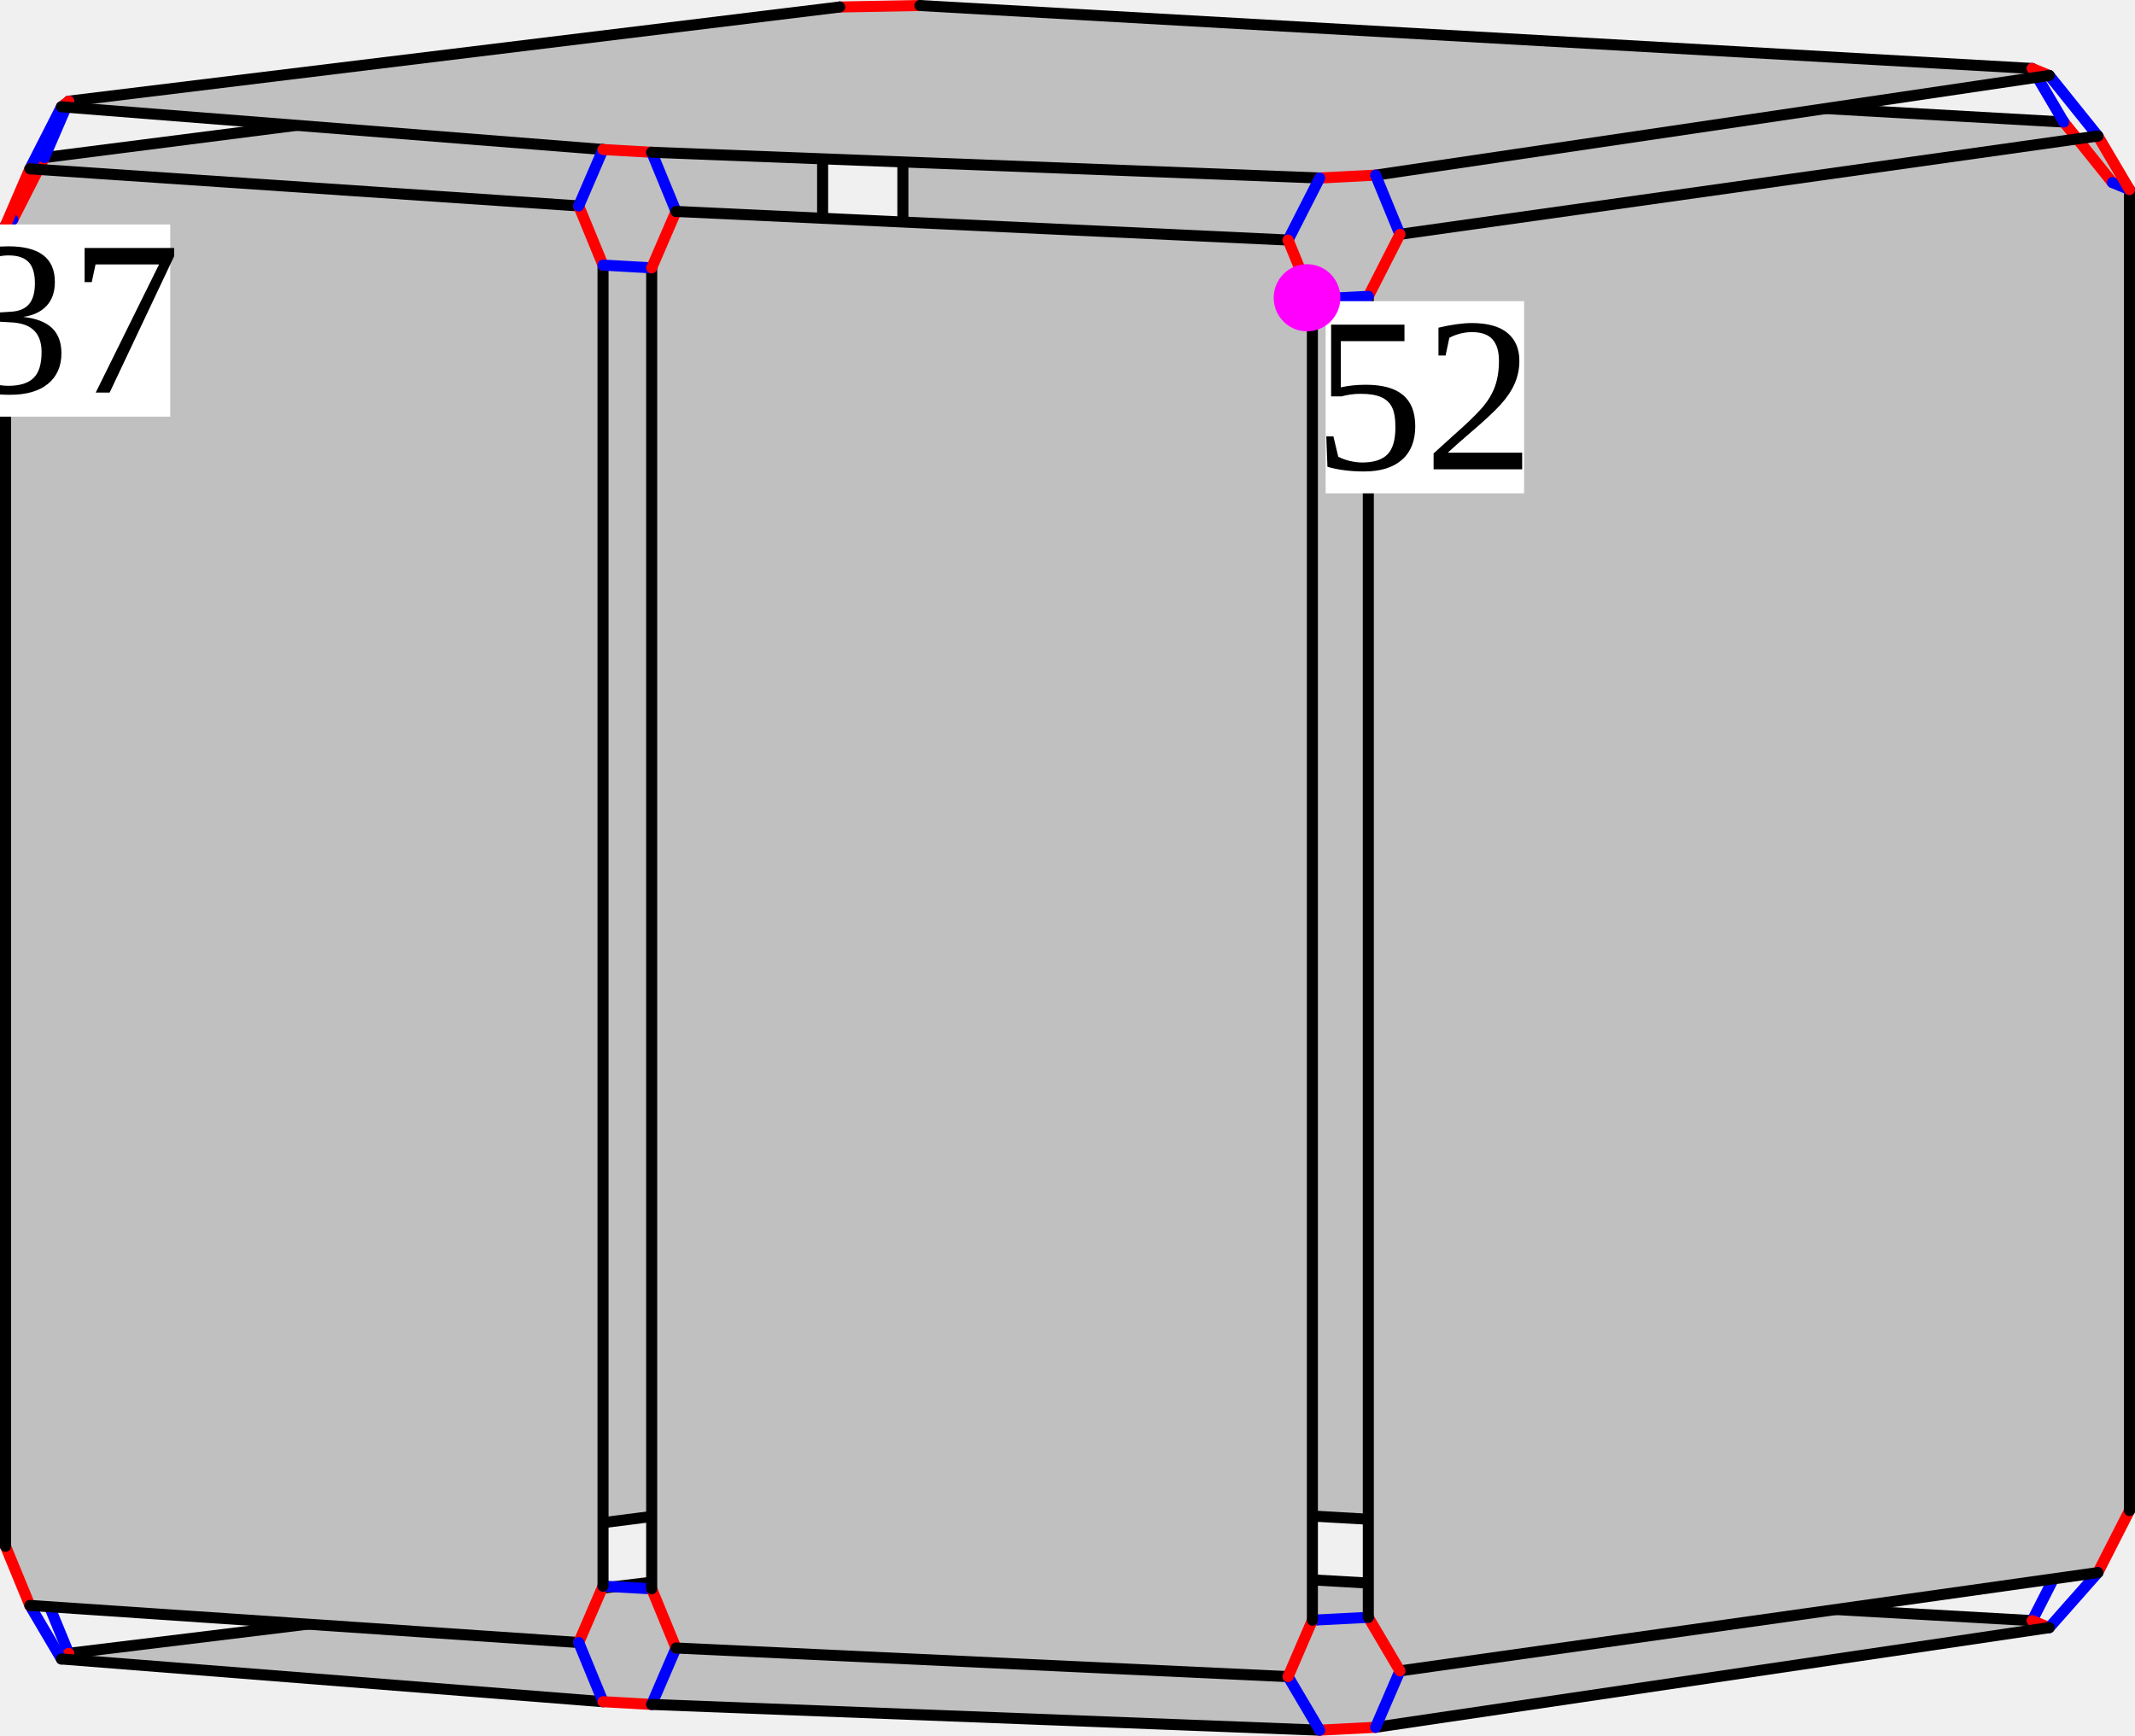
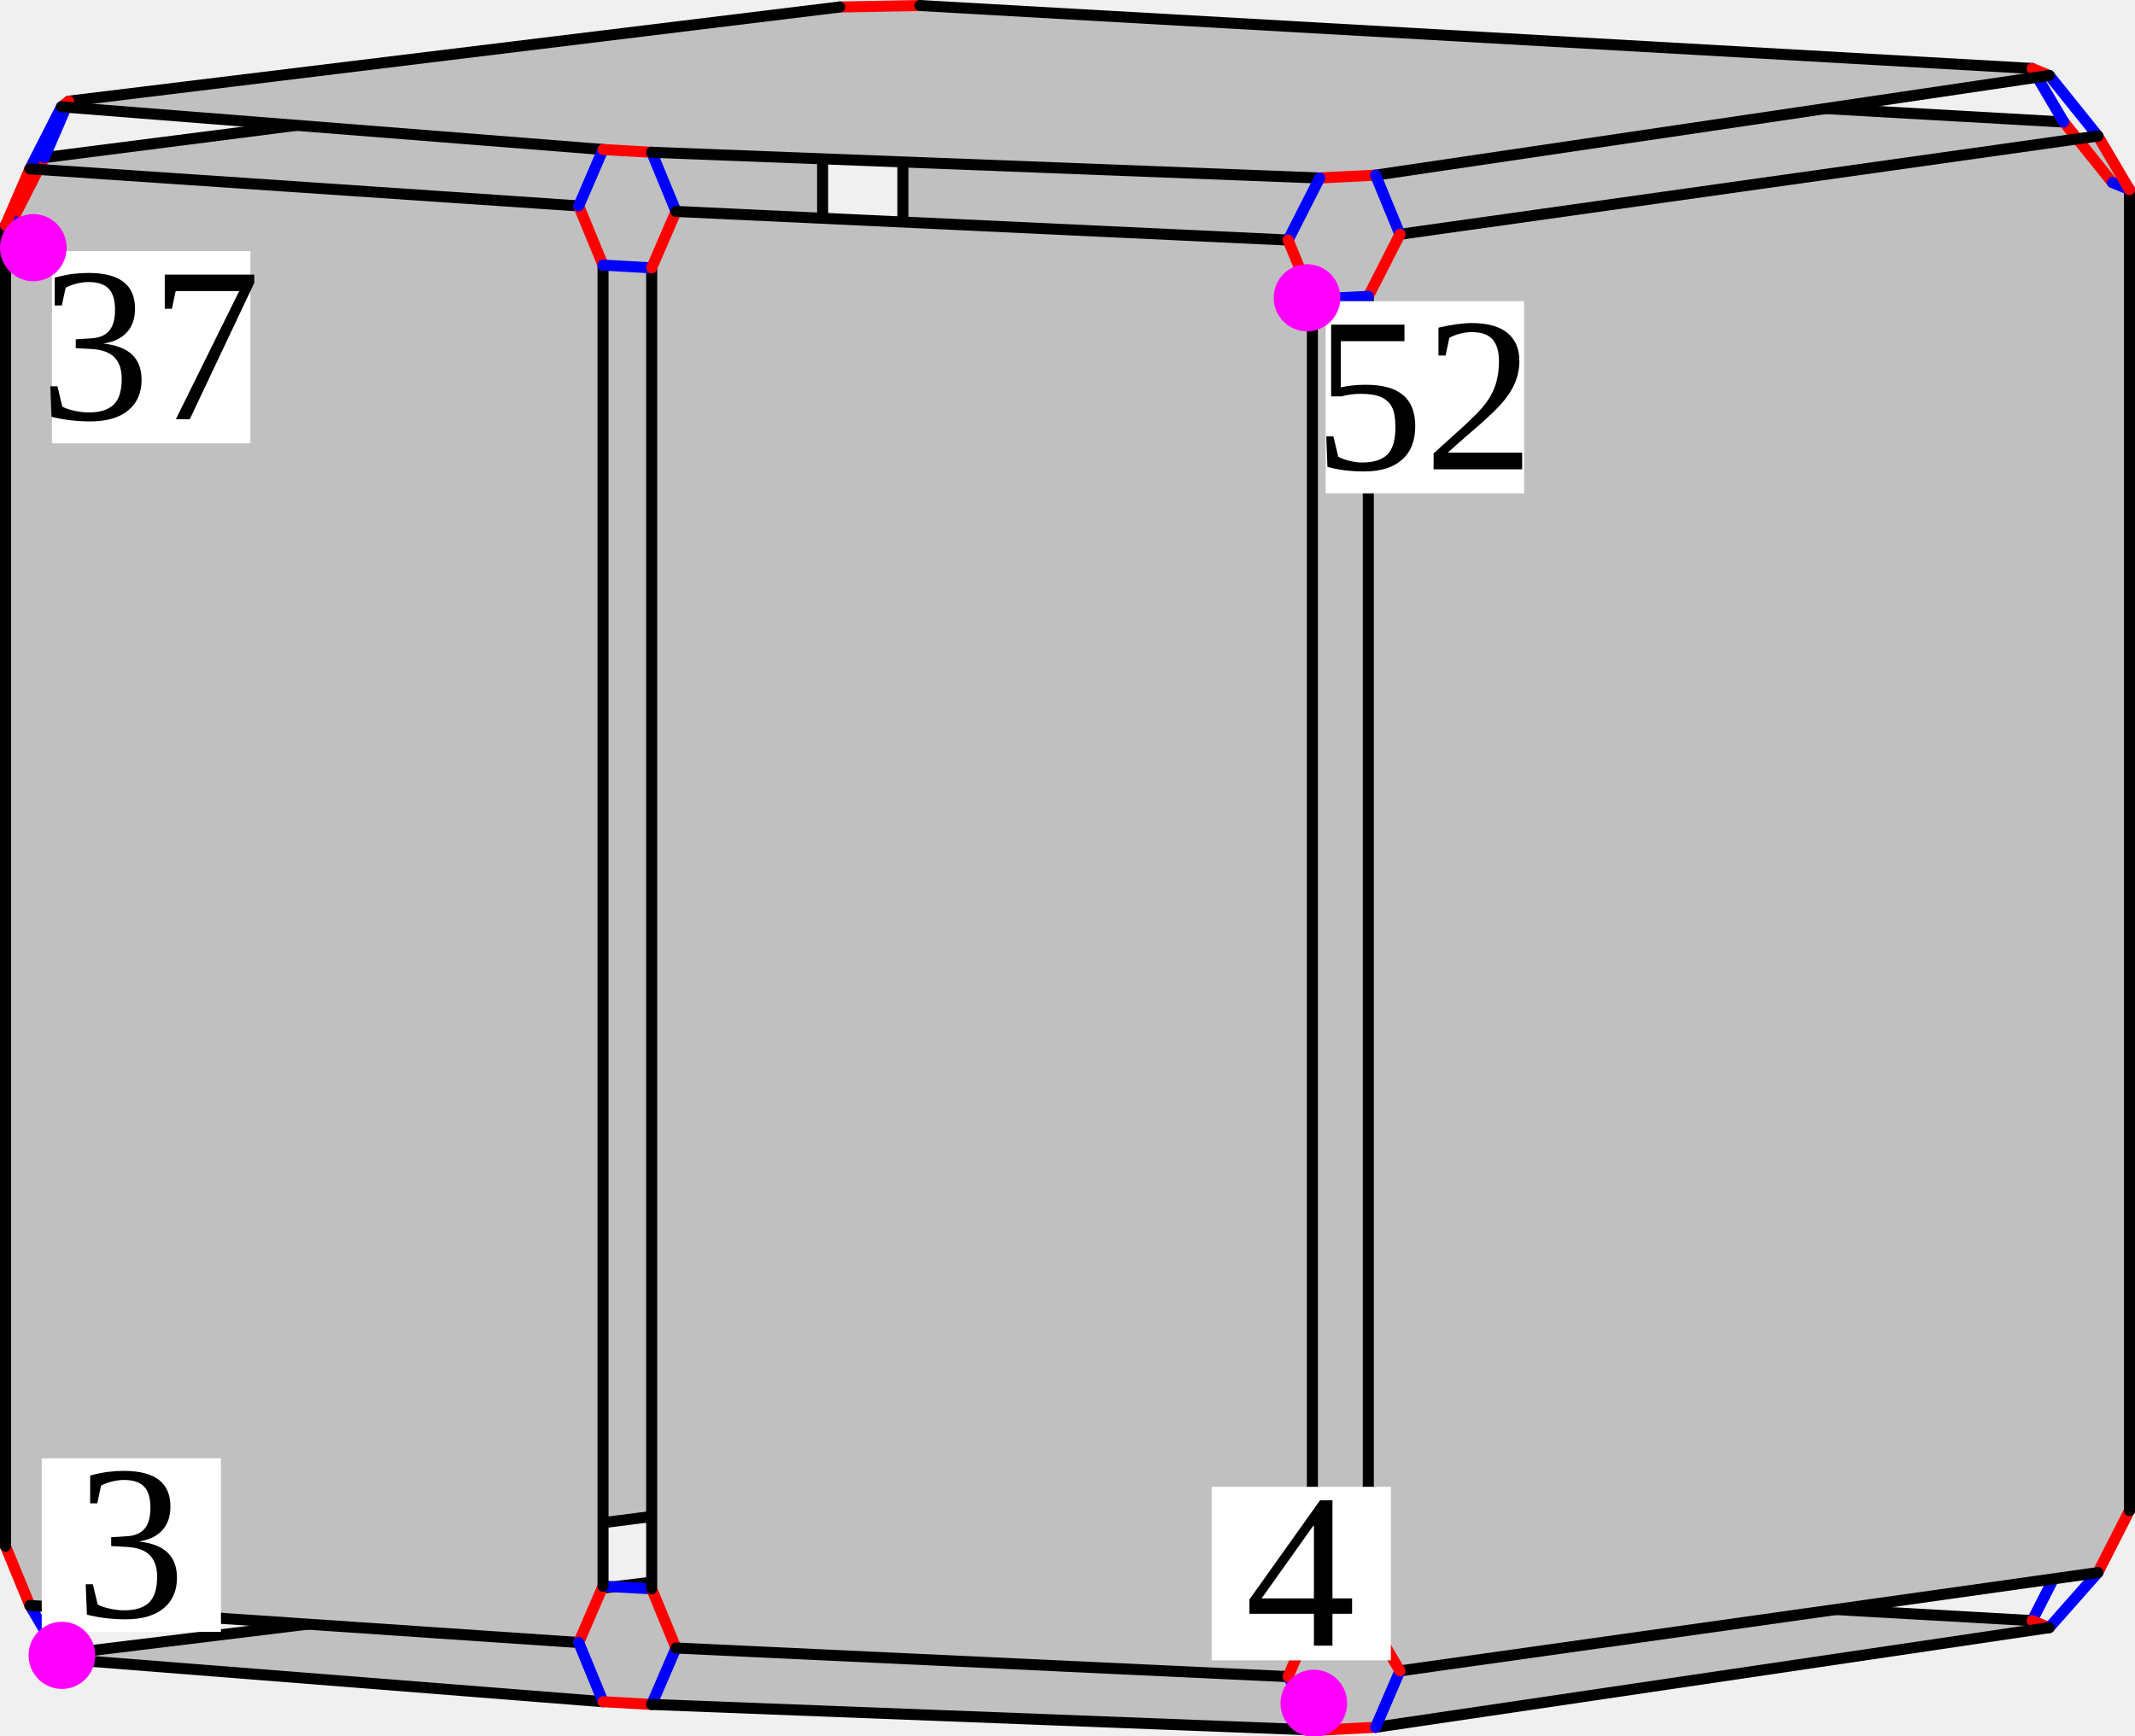
<svg xmlns="http://www.w3.org/2000/svg" version="1.1" id="svg1" width="773.151" height="628.615" viewBox="0 0 773.151 628.615">
  <defs id="defs1" />
  <g id="g1">
    <path id="path1" d="M 560.516,423.359 258.434,406.262 245.219,389.816 V 30.996 L 258.434,16.047 560.516,33.145 573.73,49.59 v 358.82 z" style="fill:#c0c0c0;fill-opacity:1;fill-rule:nonzero;stroke:none" transform="scale(1.333333)" />
    <path id="path2" d="m 245.219,389.816 13.215,16.446" style="fill:none;stroke:#ff0000;stroke-width:3;stroke-linecap:round;stroke-linejoin:round;stroke-miterlimit:4;stroke-dasharray:none;stroke-opacity:1" transform="scale(1.333333)" />
    <path id="path3" d="m 245.219,389.816 -21.797,0.403" style="fill:none;stroke:#0000ff;stroke-width:3;stroke-linecap:round;stroke-linejoin:round;stroke-miterlimit:4;stroke-dasharray:none;stroke-opacity:1" transform="scale(1.333333)" />
    <path id="path4" d="M 245.219,389.816 V 30.996" style="fill:none;stroke:#000000;stroke-width:3;stroke-linecap:round;stroke-linejoin:round;stroke-miterlimit:4;stroke-dasharray:none;stroke-opacity:1" transform="scale(1.333333)" />
    <path id="path5" d="M 12.055,433.023 214.84,407.07 223.422,390.219 V 31.398 L 214.84,16.852 12.055,42.809 3.473,59.656 V 418.48 Z" style="fill:#c0c0c0;fill-opacity:1;fill-rule:nonzero;stroke:none" transform="scale(1.333333)" />
    <path id="path6" d="M 223.422,390.219 214.84,407.07" style="fill:none;stroke:#ff0000;stroke-width:3;stroke-linecap:round;stroke-linejoin:round;stroke-miterlimit:4;stroke-dasharray:none;stroke-opacity:1" transform="scale(1.333333)" />
    <path id="path7" d="M 223.422,390.219 V 31.398" style="fill:none;stroke:#000000;stroke-width:3;stroke-linecap:round;stroke-linejoin:round;stroke-miterlimit:4;stroke-dasharray:none;stroke-opacity:1" transform="scale(1.333333)" />
    <path id="path8" d="m 258.434,406.262 -8.582,16.847" style="fill:none;stroke:#0000ff;stroke-width:3;stroke-linecap:round;stroke-linejoin:round;stroke-miterlimit:4;stroke-dasharray:none;stroke-opacity:1" transform="scale(1.333333)" />
    <path id="path9" d="m 258.434,406.262 302.082,17.097" style="fill:none;stroke:#000000;stroke-width:3;stroke-linecap:round;stroke-linejoin:round;stroke-miterlimit:4;stroke-dasharray:none;stroke-opacity:1" transform="scale(1.333333)" />
    <path id="path10" d="m 214.84,407.07 13.215,16.446" style="fill:none;stroke:#0000ff;stroke-width:3;stroke-linecap:round;stroke-linejoin:round;stroke-miterlimit:4;stroke-dasharray:none;stroke-opacity:1" transform="scale(1.333333)" />
    <path id="path11" d="M 214.84,407.07 12.055,433.023" style="fill:none;stroke:#000000;stroke-width:3;stroke-linecap:round;stroke-linejoin:round;stroke-miterlimit:4;stroke-dasharray:none;stroke-opacity:1" transform="scale(1.333333)" />
    <path id="path12" d="m 163.781,462.223 -147.093,-11.602 1.976,-1.527 209.391,-25.578 21.797,-0.407 302.082,17.098 4.632,1.902 -182.961,27.075 -15.187,0.777 -181.422,-6.992 z" style="fill:#c0c0c0;fill-opacity:1;fill-rule:nonzero;stroke:none" transform="scale(1.333333)" />
    <path id="path13" d="m 249.852,423.109 -21.797,0.407" style="fill:none;stroke:#ff0000;stroke-width:3;stroke-linecap:round;stroke-linejoin:round;stroke-miterlimit:4;stroke-dasharray:none;stroke-opacity:1" transform="scale(1.333333)" />
    <path id="path14" d="m 249.852,423.109 302.082,17.098" style="fill:none;stroke:#000000;stroke-width:3;stroke-linecap:round;stroke-linejoin:round;stroke-miterlimit:4;stroke-dasharray:none;stroke-opacity:1" transform="scale(1.333333)" />
    <path id="path15" d="M 228.055,423.516 18.664,449.094" style="fill:none;stroke:#000000;stroke-width:3;stroke-linecap:round;stroke-linejoin:round;stroke-miterlimit:4;stroke-dasharray:none;stroke-opacity:1" transform="scale(1.333333)" />
    <path id="path16" d="M 245.219,30.996 258.434,16.047" style="fill:none;stroke:#ff0000;stroke-width:3;stroke-linecap:round;stroke-linejoin:round;stroke-miterlimit:4;stroke-dasharray:none;stroke-opacity:1" transform="scale(1.333333)" />
    <path id="path17" d="m 245.219,30.996 -21.797,0.402" style="fill:none;stroke:#0000ff;stroke-width:3;stroke-linecap:round;stroke-linejoin:round;stroke-miterlimit:4;stroke-dasharray:none;stroke-opacity:1" transform="scale(1.333333)" />
    <path id="path18" d="M 223.422,31.398 214.84,16.852" style="fill:none;stroke:#ff0000;stroke-width:3;stroke-linecap:round;stroke-linejoin:round;stroke-miterlimit:4;stroke-dasharray:none;stroke-opacity:1" transform="scale(1.333333)" />
    <path id="path19" d="M 258.434,16.047 249.852,1.5" style="fill:none;stroke:#0000ff;stroke-width:3;stroke-linecap:round;stroke-linejoin:round;stroke-miterlimit:4;stroke-dasharray:none;stroke-opacity:1" transform="scale(1.333333)" />
    <path id="path20" d="M 258.434,16.047 560.516,33.145" style="fill:none;stroke:#000000;stroke-width:3;stroke-linecap:round;stroke-linejoin:round;stroke-miterlimit:4;stroke-dasharray:none;stroke-opacity:1" transform="scale(1.333333)" />
    <path id="path21" d="M 214.84,16.852 228.055,1.902" style="fill:none;stroke:#0000ff;stroke-width:3;stroke-linecap:round;stroke-linejoin:round;stroke-miterlimit:4;stroke-dasharray:none;stroke-opacity:1" transform="scale(1.333333)" />
    <path id="path22" d="M 214.84,16.852 12.055,42.809" style="fill:none;stroke:#000000;stroke-width:3;stroke-linecap:round;stroke-linejoin:round;stroke-miterlimit:4;stroke-dasharray:none;stroke-opacity:1" transform="scale(1.333333)" />
    <path id="path23" d="M 163.781,40.609 16.688,29.012 18.664,27.484 228.055,1.902 249.852,1.5 l 302.082,17.098 4.632,1.898 -182.961,27.078 -15.187,0.778 -181.422,-6.993 z" style="fill:#c0c0c0;fill-opacity:1;fill-rule:nonzero;stroke:none" transform="scale(1.333333)" />
    <path id="path24" d="M 249.852,1.5 228.055,1.902" style="fill:none;stroke:#ff0000;stroke-width:3;stroke-linecap:round;stroke-linejoin:round;stroke-miterlimit:4;stroke-dasharray:none;stroke-opacity:1" transform="scale(1.333333)" />
    <path id="path25" d="M 249.852,1.5 551.934,18.598" style="fill:none;stroke:#000000;stroke-width:3;stroke-linecap:round;stroke-linejoin:round;stroke-miterlimit:4;stroke-dasharray:none;stroke-opacity:1" transform="scale(1.333333)" />
    <path id="path26" d="M 228.055,1.902 18.664,27.484" style="fill:none;stroke:#000000;stroke-width:3;stroke-linecap:round;stroke-linejoin:round;stroke-miterlimit:4;stroke-dasharray:none;stroke-opacity:1" transform="scale(1.333333)" />
    <path id="path27" d="M 560.516,423.359 573.73,408.41" style="fill:none;stroke:#ff0000;stroke-width:3;stroke-linecap:round;stroke-linejoin:round;stroke-miterlimit:4;stroke-dasharray:none;stroke-opacity:1" transform="scale(1.333333)" />
    <path id="path28" d="m 560.516,423.359 -8.582,16.848" style="fill:none;stroke:#0000ff;stroke-width:3;stroke-linecap:round;stroke-linejoin:round;stroke-miterlimit:4;stroke-dasharray:none;stroke-opacity:1" transform="scale(1.333333)" />
    <path id="path29" d="m 573.73,408.41 4.633,1.899" style="fill:none;stroke:#0000ff;stroke-width:3;stroke-linecap:round;stroke-linejoin:round;stroke-miterlimit:4;stroke-dasharray:none;stroke-opacity:1" transform="scale(1.333333)" />
    <path id="path30" d="M 573.73,408.41 V 49.59" style="fill:none;stroke:#000000;stroke-width:3;stroke-linecap:round;stroke-linejoin:round;stroke-miterlimit:4;stroke-dasharray:none;stroke-opacity:1" transform="scale(1.333333)" />
    <path id="path31" d="m 551.934,440.207 4.632,1.902" style="fill:none;stroke:#ff0000;stroke-width:3;stroke-linecap:round;stroke-linejoin:round;stroke-miterlimit:4;stroke-dasharray:none;stroke-opacity:1" transform="scale(1.333333)" />
    <path id="path32" d="m 380.215,453.863 189.566,-26.703 8.582,-16.851 V 51.488 l -8.582,-14.547 -189.566,26.704 -8.582,16.847 v 358.824 z" style="fill:#c0c0c0;fill-opacity:1;fill-rule:nonzero;stroke:none" transform="scale(1.333333)" />
    <path id="path33" d="m 578.363,410.309 -8.582,16.851" style="fill:none;stroke:#ff0000;stroke-width:3;stroke-linecap:round;stroke-linejoin:round;stroke-miterlimit:4;stroke-dasharray:none;stroke-opacity:1" transform="scale(1.333333)" />
    <path id="path34" d="M 578.363,410.309 V 51.488" style="fill:none;stroke:#000000;stroke-width:3;stroke-linecap:round;stroke-linejoin:round;stroke-miterlimit:4;stroke-dasharray:none;stroke-opacity:1" transform="scale(1.333333)" />
    <path id="path35" d="M 556.566,442.109 569.781,427.16" style="fill:none;stroke:#0000ff;stroke-width:3;stroke-linecap:round;stroke-linejoin:round;stroke-miterlimit:4;stroke-dasharray:none;stroke-opacity:1" transform="scale(1.333333)" />
    <path id="path36" d="M 556.566,442.109 373.605,469.184" style="fill:none;stroke:#000000;stroke-width:3;stroke-linecap:round;stroke-linejoin:round;stroke-miterlimit:4;stroke-dasharray:none;stroke-opacity:1" transform="scale(1.333333)" />
    <path id="path37" d="M 560.516,33.145 573.73,49.59" style="fill:none;stroke:#ff0000;stroke-width:3;stroke-linecap:round;stroke-linejoin:round;stroke-miterlimit:4;stroke-dasharray:none;stroke-opacity:1" transform="scale(1.333333)" />
    <path id="path38" d="M 560.516,33.145 551.934,18.598" style="fill:none;stroke:#0000ff;stroke-width:3;stroke-linecap:round;stroke-linejoin:round;stroke-miterlimit:4;stroke-dasharray:none;stroke-opacity:1" transform="scale(1.333333)" />
    <path id="path39" d="m 573.73,49.59 4.633,1.898" style="fill:none;stroke:#0000ff;stroke-width:3;stroke-linecap:round;stroke-linejoin:round;stroke-miterlimit:4;stroke-dasharray:none;stroke-opacity:1" transform="scale(1.333333)" />
    <path id="path40" d="M 569.781,427.16 380.215,453.863" style="fill:none;stroke:#000000;stroke-width:3;stroke-linecap:round;stroke-linejoin:round;stroke-miterlimit:4;stroke-dasharray:none;stroke-opacity:1" transform="scale(1.333333)" />
    <path id="path41" d="m 551.934,18.598 4.632,1.898" style="fill:none;stroke:#ff0000;stroke-width:3;stroke-linecap:round;stroke-linejoin:round;stroke-miterlimit:4;stroke-dasharray:none;stroke-opacity:1" transform="scale(1.333333)" />
    <path id="path42" d="M 578.363,51.488 569.781,36.941" style="fill:none;stroke:#ff0000;stroke-width:3;stroke-linecap:round;stroke-linejoin:round;stroke-miterlimit:4;stroke-dasharray:none;stroke-opacity:1" transform="scale(1.333333)" />
    <path id="path43" d="m 556.566,20.496 13.215,16.445" style="fill:none;stroke:#0000ff;stroke-width:3;stroke-linecap:round;stroke-linejoin:round;stroke-miterlimit:4;stroke-dasharray:none;stroke-opacity:1" transform="scale(1.333333)" />
    <path id="path44" d="M 556.566,20.496 373.605,47.574" style="fill:none;stroke:#000000;stroke-width:3;stroke-linecap:round;stroke-linejoin:round;stroke-miterlimit:4;stroke-dasharray:none;stroke-opacity:1" transform="scale(1.333333)" />
    <path id="path45" d="M 569.781,36.941 380.215,63.645" style="fill:none;stroke:#000000;stroke-width:3;stroke-linecap:round;stroke-linejoin:round;stroke-miterlimit:4;stroke-dasharray:none;stroke-opacity:1" transform="scale(1.333333)" />
    <path id="path46" d="M 12.055,433.023 3.473,418.48" style="fill:none;stroke:#ff0000;stroke-width:3;stroke-linecap:round;stroke-linejoin:round;stroke-miterlimit:4;stroke-dasharray:none;stroke-opacity:1" transform="scale(1.333333)" />
    <path id="path47" d="m 12.055,433.023 6.609,16.071" style="fill:none;stroke:#0000ff;stroke-width:3;stroke-linecap:round;stroke-linejoin:round;stroke-miterlimit:4;stroke-dasharray:none;stroke-opacity:1" transform="scale(1.333333)" />
    <path id="path48" d="m 18.664,449.094 -1.976,1.527" style="fill:none;stroke:#ff0000;stroke-width:3;stroke-linecap:round;stroke-linejoin:round;stroke-miterlimit:4;stroke-dasharray:none;stroke-opacity:1" transform="scale(1.333333)" />
    <path id="path49" d="M 3.473,418.48 1.5,420.004" style="fill:none;stroke:#0000ff;stroke-width:3;stroke-linecap:round;stroke-linejoin:round;stroke-miterlimit:4;stroke-dasharray:none;stroke-opacity:1" transform="scale(1.333333)" />
    <path id="path50" d="M 3.473,418.48 V 59.656" style="fill:none;stroke:#000000;stroke-width:3;stroke-linecap:round;stroke-linejoin:round;stroke-miterlimit:4;stroke-dasharray:none;stroke-opacity:1" transform="scale(1.333333)" />
    <path id="path51" d="M 16.688,450.621 8.109,436.074" style="fill:none;stroke:#0000ff;stroke-width:3;stroke-linecap:round;stroke-linejoin:round;stroke-miterlimit:4;stroke-dasharray:none;stroke-opacity:1" transform="scale(1.333333)" />
    <path id="path52" d="m 16.688,450.621 147.093,11.602" style="fill:none;stroke:#000000;stroke-width:3;stroke-linecap:round;stroke-linejoin:round;stroke-miterlimit:4;stroke-dasharray:none;stroke-opacity:1" transform="scale(1.333333)" />
    <path id="path53" d="M 157.176,446.148 8.109,436.074 1.5,420.004 V 61.184 l 6.609,-15.325 149.067,10.075 6.605,16.07 v 358.824 z" style="fill:#c0c0c0;fill-opacity:1;fill-rule:nonzero;stroke:none" transform="scale(1.333333)" />
    <path id="path54" d="m 1.5,420.004 6.609,16.07" style="fill:none;stroke:#ff0000;stroke-width:3;stroke-linecap:round;stroke-linejoin:round;stroke-miterlimit:4;stroke-dasharray:none;stroke-opacity:1" transform="scale(1.333333)" />
    <path id="path55" d="M 1.5,420.004 V 61.184" style="fill:none;stroke:#000000;stroke-width:3;stroke-linecap:round;stroke-linejoin:round;stroke-miterlimit:4;stroke-dasharray:none;stroke-opacity:1" transform="scale(1.333333)" />
    <path id="path56" d="M 12.055,42.809 3.473,59.656" style="fill:none;stroke:#ff0000;stroke-width:3;stroke-linecap:round;stroke-linejoin:round;stroke-miterlimit:4;stroke-dasharray:none;stroke-opacity:1" transform="scale(1.333333)" />
    <path id="path57" d="M 12.055,42.809 18.664,27.484" style="fill:none;stroke:#0000ff;stroke-width:3;stroke-linecap:round;stroke-linejoin:round;stroke-miterlimit:4;stroke-dasharray:none;stroke-opacity:1" transform="scale(1.333333)" />
    <path id="path58" d="m 8.109,436.074 149.067,10.074" style="fill:none;stroke:#000000;stroke-width:3;stroke-linecap:round;stroke-linejoin:round;stroke-miterlimit:4;stroke-dasharray:none;stroke-opacity:1" transform="scale(1.333333)" />
    <path id="path59" d="m 18.664,27.484 -1.976,1.528" style="fill:none;stroke:#ff0000;stroke-width:3;stroke-linecap:round;stroke-linejoin:round;stroke-miterlimit:4;stroke-dasharray:none;stroke-opacity:1" transform="scale(1.333333)" />
    <path id="path60" d="M 3.473,59.656 1.5,61.184" style="fill:none;stroke:#0000ff;stroke-width:3;stroke-linecap:round;stroke-linejoin:round;stroke-miterlimit:4;stroke-dasharray:none;stroke-opacity:1" transform="scale(1.333333)" />
    <path id="path61" d="M 16.688,29.012 8.109,45.859" style="fill:none;stroke:#0000ff;stroke-width:3;stroke-linecap:round;stroke-linejoin:round;stroke-miterlimit:4;stroke-dasharray:none;stroke-opacity:1" transform="scale(1.333333)" />
    <path id="path62" d="M 16.688,29.012 163.781,40.609" style="fill:none;stroke:#000000;stroke-width:3;stroke-linecap:round;stroke-linejoin:round;stroke-miterlimit:4;stroke-dasharray:none;stroke-opacity:1" transform="scale(1.333333)" />
    <path id="path63" d="M 1.5,61.184 8.109,45.859" style="fill:none;stroke:#ff0000;stroke-width:3;stroke-linecap:round;stroke-linejoin:round;stroke-miterlimit:4;stroke-dasharray:none;stroke-opacity:1" transform="scale(1.333333)" />
    <path id="path64" d="M 8.109,45.859 157.176,55.934" style="fill:none;stroke:#000000;stroke-width:3;stroke-linecap:round;stroke-linejoin:round;stroke-miterlimit:4;stroke-dasharray:none;stroke-opacity:1" transform="scale(1.333333)" />
    <path id="path65" d="m 157.176,446.148 6.605,-15.32" style="fill:none;stroke:#ff0000;stroke-width:3;stroke-linecap:round;stroke-linejoin:round;stroke-miterlimit:4;stroke-dasharray:none;stroke-opacity:1" transform="scale(1.333333)" />
    <path id="path66" d="m 157.176,446.148 6.605,16.075" style="fill:none;stroke:#0000ff;stroke-width:3;stroke-linecap:round;stroke-linejoin:round;stroke-miterlimit:4;stroke-dasharray:none;stroke-opacity:1" transform="scale(1.333333)" />
    <path id="path67" d="m 163.781,462.223 13.215,0.746" style="fill:none;stroke:#ff0000;stroke-width:3;stroke-linecap:round;stroke-linejoin:round;stroke-miterlimit:4;stroke-dasharray:none;stroke-opacity:1" transform="scale(1.333333)" />
    <path id="path68" d="m 163.781,430.828 13.215,0.746" style="fill:none;stroke:#0000ff;stroke-width:3;stroke-linecap:round;stroke-linejoin:round;stroke-miterlimit:4;stroke-dasharray:none;stroke-opacity:1" transform="scale(1.333333)" />
    <path id="path69" d="M 163.781,430.828 V 72.004" style="fill:none;stroke:#000000;stroke-width:3;stroke-linecap:round;stroke-linejoin:round;stroke-miterlimit:4;stroke-dasharray:none;stroke-opacity:1" transform="scale(1.333333)" />
    <path id="path70" d="m 176.996,462.969 6.609,-15.324" style="fill:none;stroke:#0000ff;stroke-width:3;stroke-linecap:round;stroke-linejoin:round;stroke-miterlimit:4;stroke-dasharray:none;stroke-opacity:1" transform="scale(1.333333)" />
    <path id="path71" d="m 176.996,462.969 181.422,6.992" style="fill:none;stroke:#000000;stroke-width:3;stroke-linecap:round;stroke-linejoin:round;stroke-miterlimit:4;stroke-dasharray:none;stroke-opacity:1" transform="scale(1.333333)" />
    <path id="path72" d="m 349.836,455.418 -166.231,-7.773 -6.609,-16.071 V 72.754 l 6.609,-15.324 166.231,7.769 6.605,16.074 v 358.821 z" style="fill:#c0c0c0;fill-opacity:1;fill-rule:nonzero;stroke:none" transform="scale(1.333333)" />
    <path id="path73" d="m 176.996,431.574 6.609,16.071" style="fill:none;stroke:#ff0000;stroke-width:3;stroke-linecap:round;stroke-linejoin:round;stroke-miterlimit:4;stroke-dasharray:none;stroke-opacity:1" transform="scale(1.333333)" />
    <path id="path74" d="M 176.996,431.574 V 72.754" style="fill:none;stroke:#000000;stroke-width:3;stroke-linecap:round;stroke-linejoin:round;stroke-miterlimit:4;stroke-dasharray:none;stroke-opacity:1" transform="scale(1.333333)" />
    <path id="path75" d="m 183.605,447.645 166.231,7.773" style="fill:none;stroke:#000000;stroke-width:3;stroke-linecap:round;stroke-linejoin:round;stroke-miterlimit:4;stroke-dasharray:none;stroke-opacity:1" transform="scale(1.333333)" />
    <path id="path76" d="m 157.176,55.934 6.605,16.07" style="fill:none;stroke:#ff0000;stroke-width:3;stroke-linecap:round;stroke-linejoin:round;stroke-miterlimit:4;stroke-dasharray:none;stroke-opacity:1" transform="scale(1.333333)" />
    <path id="path77" d="m 157.176,55.934 6.605,-15.325" style="fill:none;stroke:#0000ff;stroke-width:3;stroke-linecap:round;stroke-linejoin:round;stroke-miterlimit:4;stroke-dasharray:none;stroke-opacity:1" transform="scale(1.333333)" />
    <path id="path78" d="m 163.781,72.004 13.215,0.75" style="fill:none;stroke:#0000ff;stroke-width:3;stroke-linecap:round;stroke-linejoin:round;stroke-miterlimit:4;stroke-dasharray:none;stroke-opacity:1" transform="scale(1.333333)" />
    <path id="path79" d="m 163.781,40.609 13.215,0.75" style="fill:none;stroke:#ff0000;stroke-width:3;stroke-linecap:round;stroke-linejoin:round;stroke-miterlimit:4;stroke-dasharray:none;stroke-opacity:1" transform="scale(1.333333)" />
    <path id="path80" d="M 176.996,72.754 183.605,57.43" style="fill:none;stroke:#ff0000;stroke-width:3;stroke-linecap:round;stroke-linejoin:round;stroke-miterlimit:4;stroke-dasharray:none;stroke-opacity:1" transform="scale(1.333333)" />
    <path id="path81" d="m 176.996,41.359 6.609,16.071" style="fill:none;stroke:#0000ff;stroke-width:3;stroke-linecap:round;stroke-linejoin:round;stroke-miterlimit:4;stroke-dasharray:none;stroke-opacity:1" transform="scale(1.333333)" />
    <path id="path82" d="m 176.996,41.359 181.422,6.993" style="fill:none;stroke:#000000;stroke-width:3;stroke-linecap:round;stroke-linejoin:round;stroke-miterlimit:4;stroke-dasharray:none;stroke-opacity:1" transform="scale(1.333333)" />
    <path id="path83" d="m 183.605,57.43 166.231,7.769" style="fill:none;stroke:#000000;stroke-width:3;stroke-linecap:round;stroke-linejoin:round;stroke-miterlimit:4;stroke-dasharray:none;stroke-opacity:1" transform="scale(1.333333)" />
    <path id="path84" d="m 373.605,469.184 -15.187,0.777" style="fill:none;stroke:#ff0000;stroke-width:3;stroke-linecap:round;stroke-linejoin:round;stroke-miterlimit:4;stroke-dasharray:none;stroke-opacity:1" transform="scale(1.333333)" />
    <path id="path85" d="m 373.605,469.184 6.61,-15.321" style="fill:none;stroke:#0000ff;stroke-width:3;stroke-linecap:round;stroke-linejoin:round;stroke-miterlimit:4;stroke-dasharray:none;stroke-opacity:1" transform="scale(1.333333)" />
    <path id="path86" d="m 380.215,453.863 -8.582,-14.547" style="fill:none;stroke:#ff0000;stroke-width:3;stroke-linecap:round;stroke-linejoin:round;stroke-miterlimit:4;stroke-dasharray:none;stroke-opacity:1" transform="scale(1.333333)" />
    <path id="path87" d="m 358.418,469.961 -8.582,-14.543" style="fill:none;stroke:#0000ff;stroke-width:3;stroke-linecap:round;stroke-linejoin:round;stroke-miterlimit:4;stroke-dasharray:none;stroke-opacity:1" transform="scale(1.333333)" />
    <path id="path88" d="m 371.633,439.316 -15.192,0.778" style="fill:none;stroke:#0000ff;stroke-width:3;stroke-linecap:round;stroke-linejoin:round;stroke-miterlimit:4;stroke-dasharray:none;stroke-opacity:1" transform="scale(1.333333)" />
    <path id="path89" d="M 371.633,439.316 V 80.492" style="fill:none;stroke:#000000;stroke-width:3;stroke-linecap:round;stroke-linejoin:round;stroke-miterlimit:4;stroke-dasharray:none;stroke-opacity:1" transform="scale(1.333333)" />
    <path id="path90" d="m 349.836,455.418 6.605,-15.324" style="fill:none;stroke:#ff0000;stroke-width:3;stroke-linecap:round;stroke-linejoin:round;stroke-miterlimit:4;stroke-dasharray:none;stroke-opacity:1" transform="scale(1.333333)" />
    <path id="path91" d="M 356.441,440.094 V 81.273" style="fill:none;stroke:#000000;stroke-width:3;stroke-linecap:round;stroke-linejoin:round;stroke-miterlimit:4;stroke-dasharray:none;stroke-opacity:1" transform="scale(1.333333)" />
    <path id="path92" d="m 373.605,47.574 -15.187,0.778" style="fill:none;stroke:#ff0000;stroke-width:3;stroke-linecap:round;stroke-linejoin:round;stroke-miterlimit:4;stroke-dasharray:none;stroke-opacity:1" transform="scale(1.333333)" />
    <path id="path93" d="m 373.605,47.574 6.61,16.071" style="fill:none;stroke:#0000ff;stroke-width:3;stroke-linecap:round;stroke-linejoin:round;stroke-miterlimit:4;stroke-dasharray:none;stroke-opacity:1" transform="scale(1.333333)" />
    <path id="path94" d="m 380.215,63.645 -8.582,16.847" style="fill:none;stroke:#ff0000;stroke-width:3;stroke-linecap:round;stroke-linejoin:round;stroke-miterlimit:4;stroke-dasharray:none;stroke-opacity:1" transform="scale(1.333333)" />
    <path id="path95" d="m 358.418,48.352 -8.582,16.847" style="fill:none;stroke:#0000ff;stroke-width:3;stroke-linecap:round;stroke-linejoin:round;stroke-miterlimit:4;stroke-dasharray:none;stroke-opacity:1" transform="scale(1.333333)" />
    <path id="path96" d="m 371.633,80.492 -15.192,0.781" style="fill:none;stroke:#0000ff;stroke-width:3;stroke-linecap:round;stroke-linejoin:round;stroke-miterlimit:4;stroke-dasharray:none;stroke-opacity:1" transform="scale(1.333333)" />
    <path id="path97" d="m 349.836,65.199 6.605,16.074" style="fill:none;stroke:#ff0000;stroke-width:3;stroke-linecap:round;stroke-linejoin:round;stroke-miterlimit:4;stroke-dasharray:none;stroke-opacity:1" transform="scale(1.333333)" />
-     <g id="g2" transform="translate(-17.56534,-19.94867)">
+     <g id="g2" transform="translate(11.45867,-10.30267)">
      <path id="path152" d="m 22.934,93.348 h 19.059 v 17.367 H 22.934 Z" style="fill:#ffffff;fill-opacity:1;fill-rule:nonzero;stroke:#ffffff;stroke-width:34.839;stroke-linecap:square;stroke-linejoin:miter;stroke-miterlimit:4;stroke-dasharray:none;stroke-opacity:1" transform="scale(1.333333)" />
      <text id="text152" xml:space="preserve" transform="matrix(1.333333,0,0,1.333333,2.933556,162.1356)">
        <tspan style="font-variant:normal;font-weight:normal;font-size:60px;font-family:'Liberation Serif';writing-mode:lr-tb;fill:#000000;fill-opacity:1;fill-rule:nonzero;stroke:none" x="0 30" y="0" id="tspan152">37</tspan>
      </text>
      <path id="path153" d="m 9.508,75.004 c 0,5.039 -4.051,9.121 -9.051,9.121 -5,0 -9.051,-4.082 -9.051,-9.121 0,-5.035 4.051,-9.121 9.051,-9.121 5,0 9.051,4.086 9.051,9.121 z" style="fill:#ff00ff;fill-opacity:1;fill-rule:nonzero;stroke:none" transform="scale(1.333333)" />
    </g>
    <g id="g3" transform="translate(-17.56534,-19.94867)">
      <path id="path154" d="m 520.849,152.251 h 25.412 v 23.151 h -25.412 z" style="fill:#ffffff;fill-opacity:1;fill-rule:nonzero;stroke:#ffffff;stroke-width:46.452;stroke-linecap:square;stroke-linejoin:miter;stroke-miterlimit:4;stroke-dasharray:none;stroke-opacity:1" />
      <text id="text154" xml:space="preserve" x="493.201" y="189.919" style="font-size:16px;stroke-width:1.333">
        <tspan style="font-variant:normal;font-weight:normal;font-size:80px;font-family:'Liberation Serif';writing-mode:lr-tb;fill:#000000;fill-opacity:1;fill-rule:nonzero;stroke:none;stroke-width:1.333" x="493.201 533.201" y="189.919" id="tspan154">52</tspan>
      </text>
      <path id="path155" d="m 502.948,127.792 c 0,6.713 -5.407,12.161 -12.073,12.161 -6.661,0 -12.068,-5.448 -12.068,-12.161 0,-6.719 5.407,-12.161 12.068,-12.161 6.667,0 12.073,5.443 12.073,12.161 z" style="fill:#ff00ff;fill-opacity:1;fill-rule:nonzero;stroke:none;stroke-width:1.333" />
    </g>
+     <g id="g4" transform="translate(8.352,557.7708)">
+       <path id="path154-0" d="M 27.734,-8.633 H 50.686 V 12.276 H 27.734 Z" style="fill:#ffffff;fill-opacity:1;fill-rule:nonzero;stroke:#ffffff;stroke-width:41.954;stroke-linecap:square;stroke-linejoin:miter;stroke-miterlimit:4;stroke-dasharray:none;stroke-opacity:1" />
+       <text id="text154-8" xml:space="preserve" x="18.858" y="27.916" style="font-size:16px;stroke-width:1.333">
+         <tspan style="font-variant:normal;font-weight:normal;font-size:80px;font-family:'Liberation Serif';writing-mode:lr-tb;fill:#000000;fill-opacity:1;fill-rule:nonzero;stroke:none;stroke-width:1.333" id="tspan154-8" x="18.858" y="27.916">3</tspan>
+       </text>
+       <path id="path155-5" d="m 26.141,41.749 c 0,6.713 -5.407,12.161 -12.073,12.161 -6.661,0 -12.068,-5.448 -12.068,-12.161 0,-6.719 5.407,-12.161 12.068,-12.161 6.667,0 12.073,5.443 12.073,12.161 z" style="fill:#ff00ff;fill-opacity:1;fill-rule:nonzero;stroke:none;stroke-width:1.333" />
+     </g>
+     <g id="g5" transform="translate(-19.9187,557.2804)">
+       <g id="g2-0" transform="translate(-217.8253,22.80618)">
+         <g id="g3-9" transform="translate(-40)">
+           <path id="path154-9" d="m 737.504,-20.635 h 22.952 v 20.909 h -22.952 z" style="fill:#ffffff;fill-opacity:1;fill-rule:nonzero;stroke:#ffffff;stroke-width:41.954;stroke-linecap:square;stroke-linejoin:miter;stroke-miterlimit:4;stroke-dasharray:none;stroke-opacity:1" />
+           <text id="text154-1" xml:space="preserve" x="728.628" y="15.913" style="font-size:16px;stroke-width:1.333">
+             <tspan style="font-variant:normal;font-weight:normal;font-size:80px;font-family:'Liberation Serif';writing-mode:lr-tb;fill:#000000;fill-opacity:1;fill-rule:nonzero;stroke:none;stroke-width:1.333" id="tspan154-2" x="728.628" y="15.913">4</tspan>
+           </text>
+         </g>
+       </g>
+       <path id="path155-6" d="m 507.764,59.593 c 0,6.713 -5.407,12.161 -12.073,12.161 -6.661,0 -12.068,-5.448 -12.068,-12.161 0,-6.719 5.407,-12.161 12.068,-12.161 6.667,0 12.073,5.443 12.073,12.161 z" style="fill:#ff00ff;fill-opacity:1;fill-rule:nonzero;stroke:none;stroke-width:1.333" />
+     </g>
  </g>
</svg>
